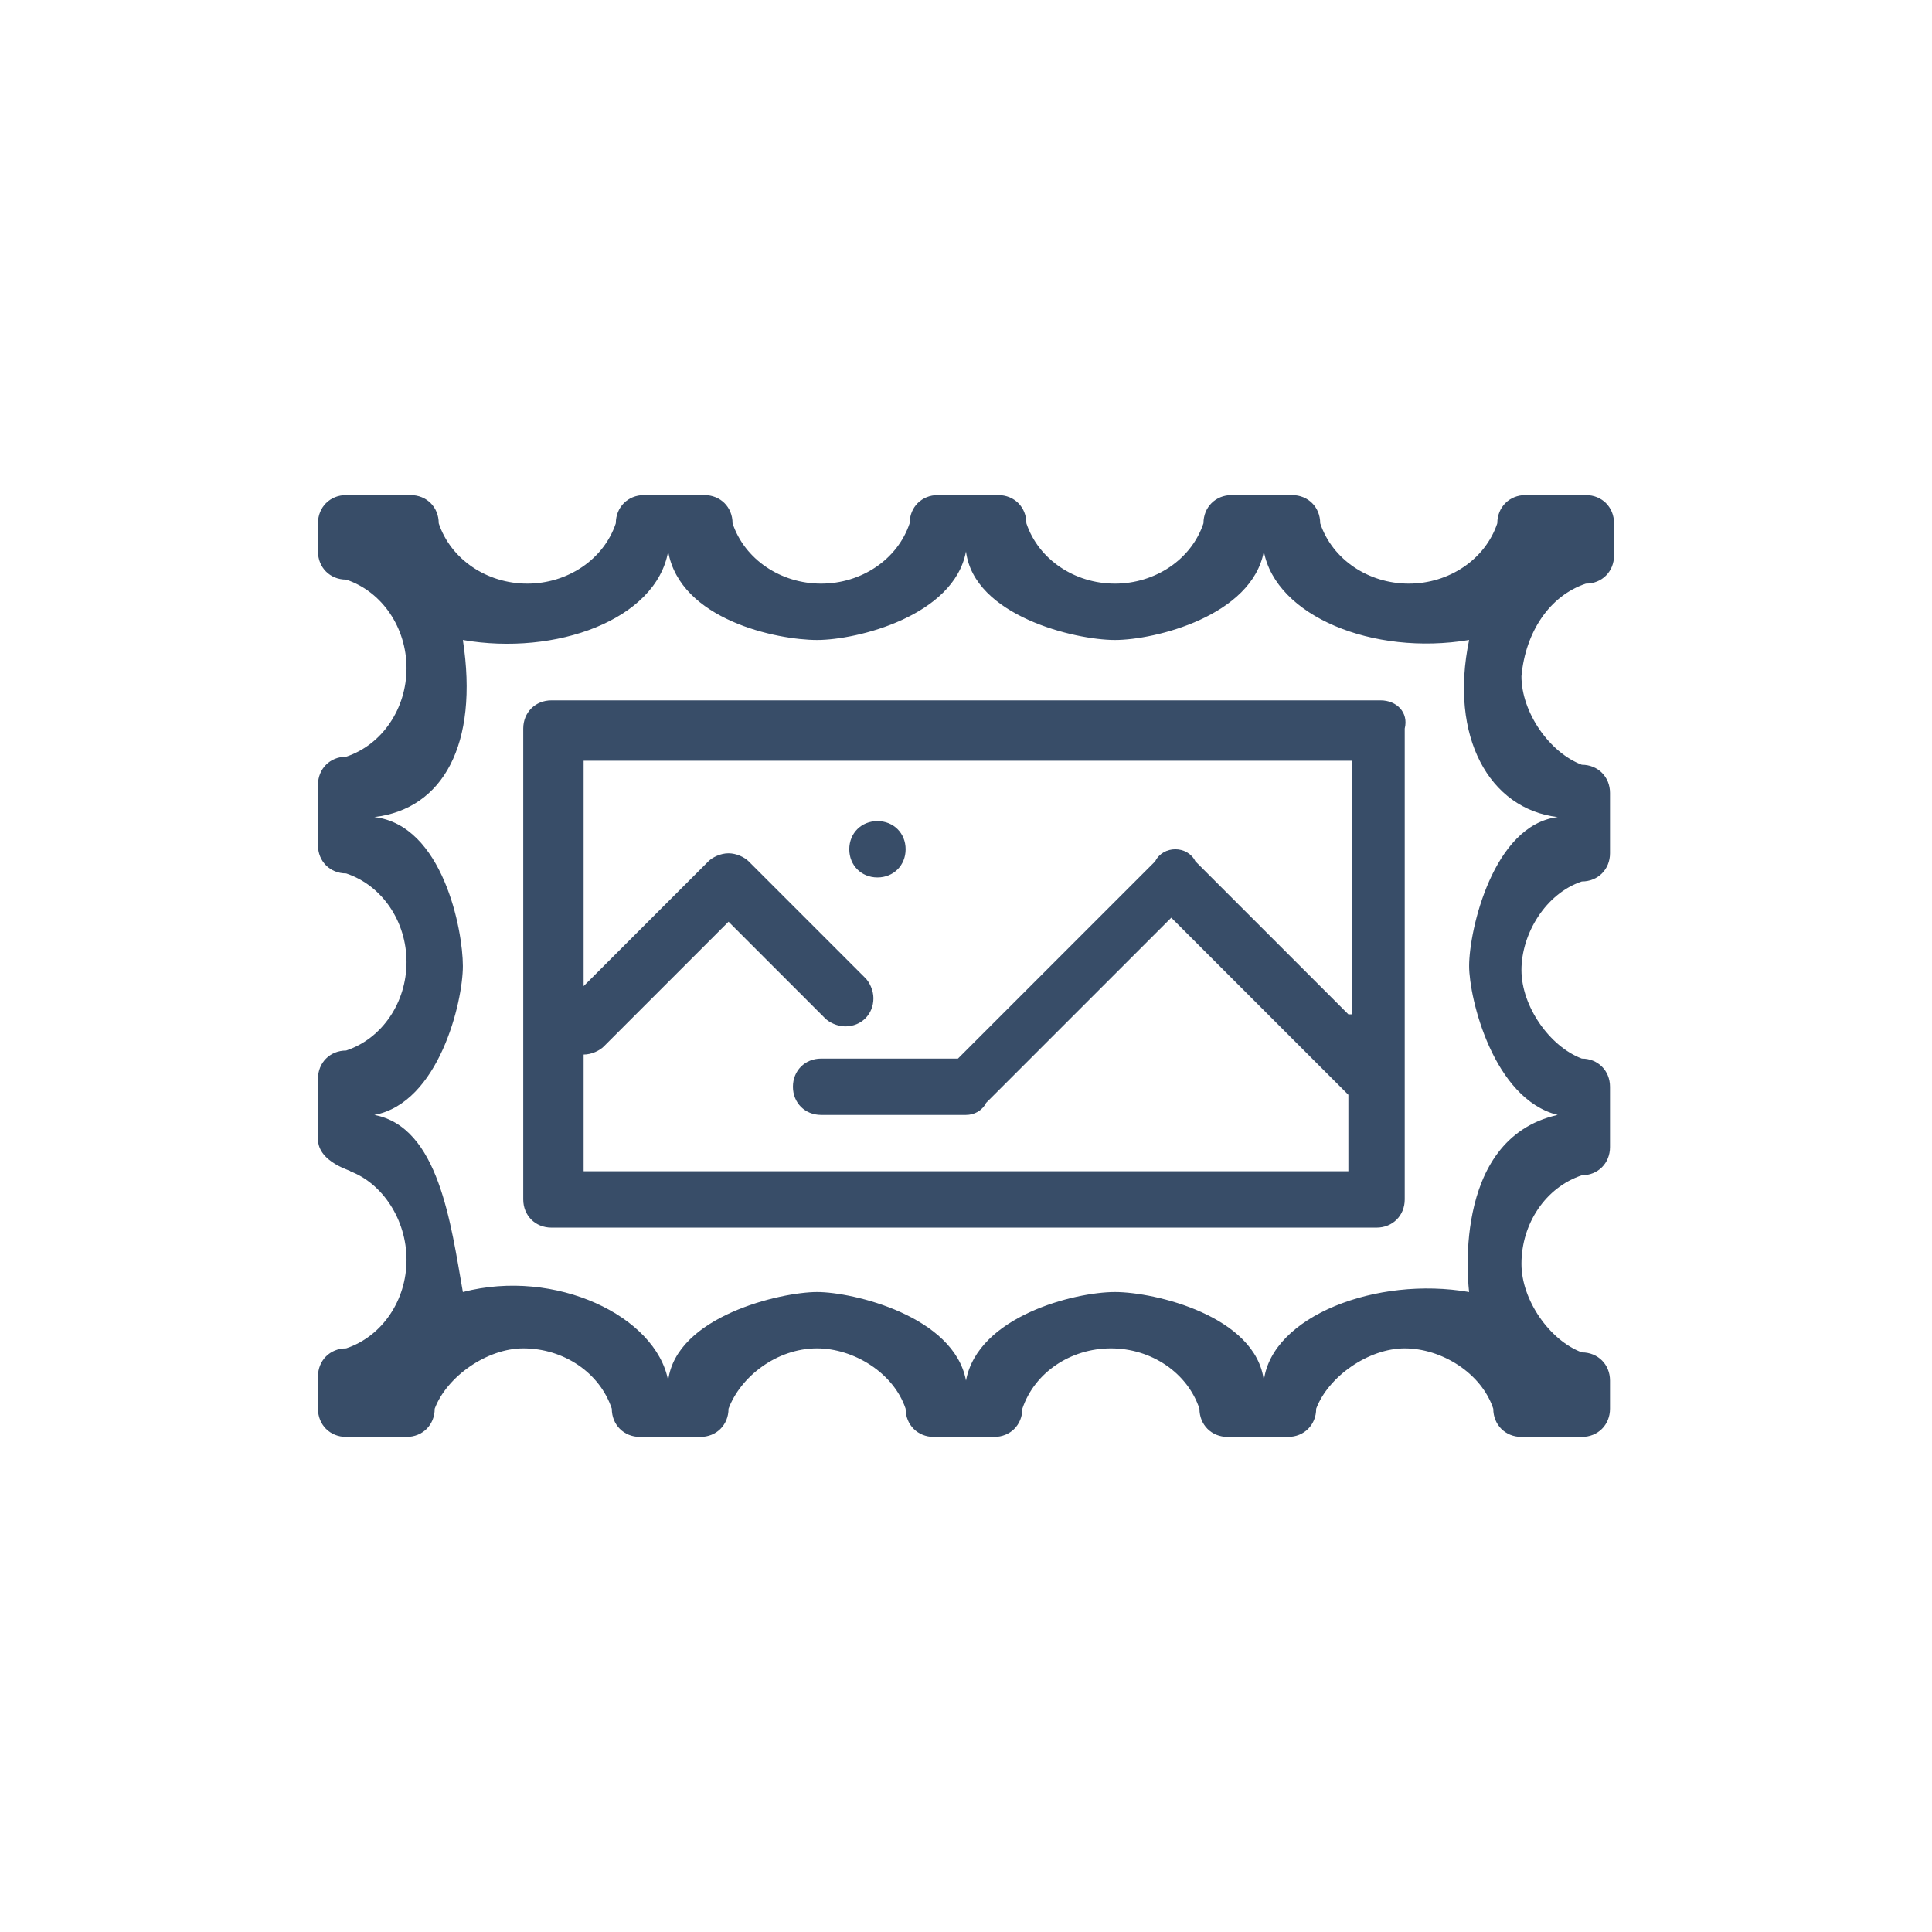
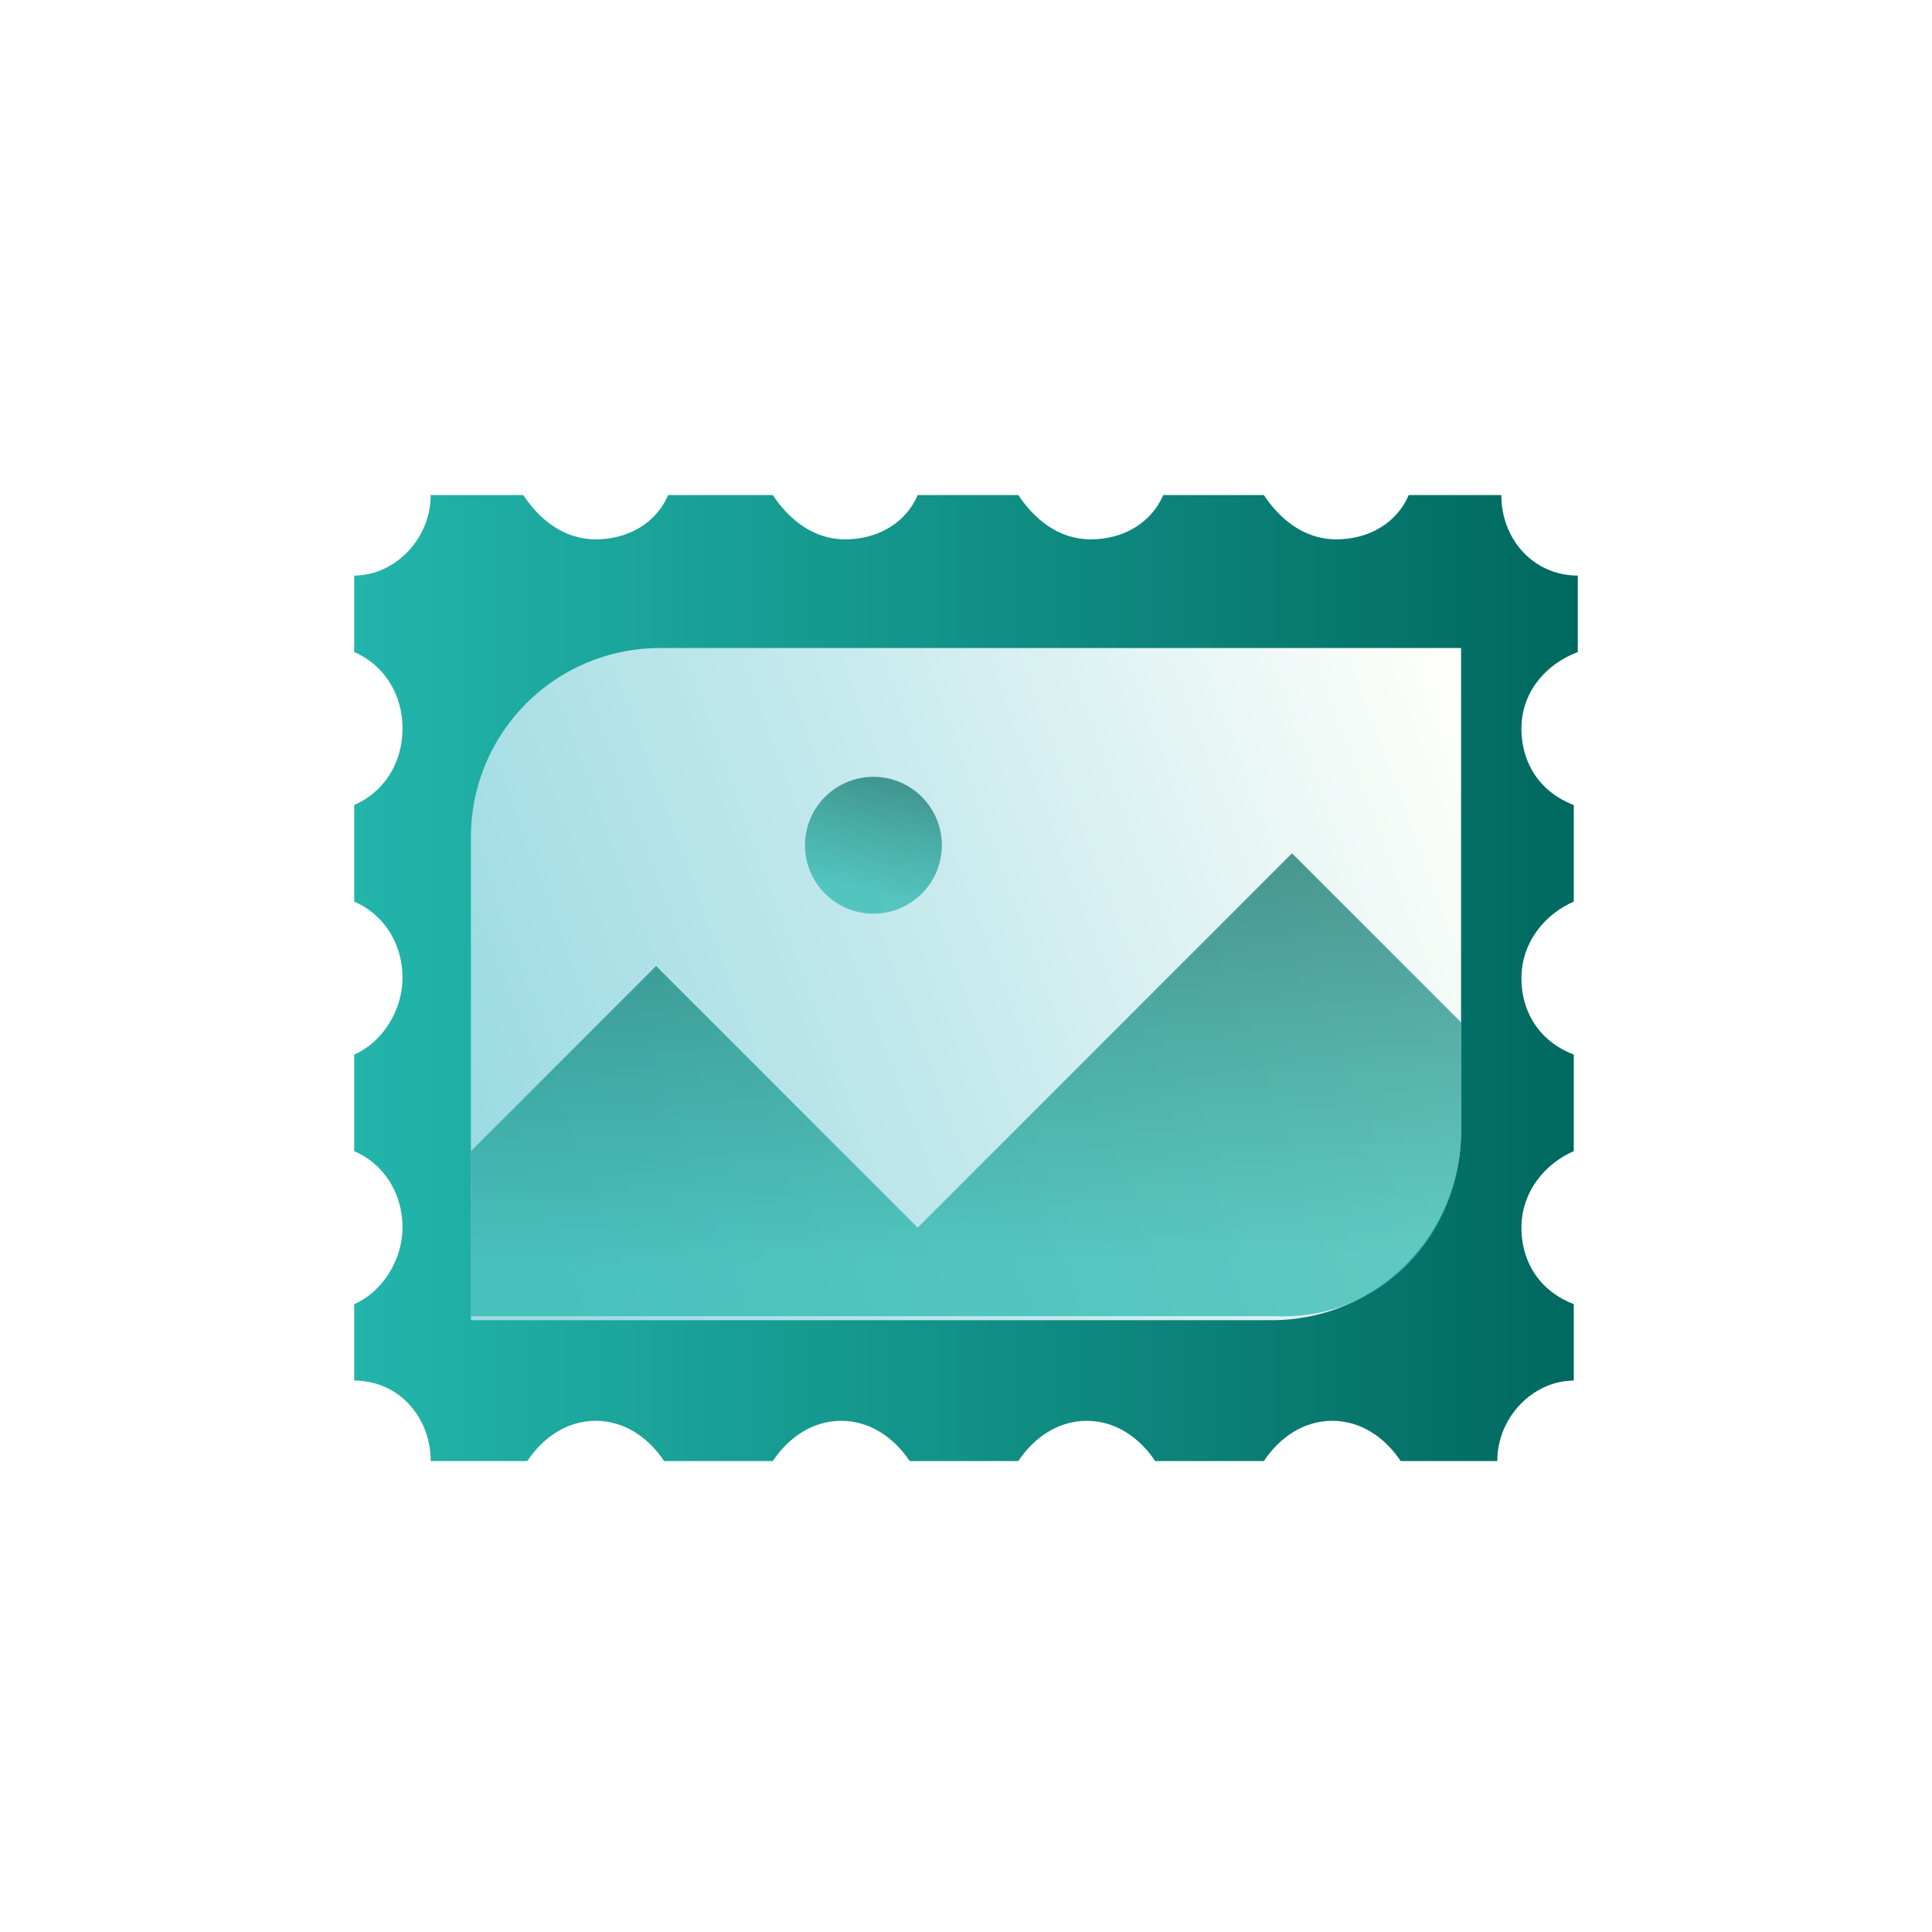
<svg xmlns="http://www.w3.org/2000/svg" version="1.1" id="Layer_1" x="0px" y="0px" viewBox="0 0 48 48" style="enable-background:new 0 0 48 48;" xml:space="preserve">
  <style type="text/css">
	.st0{fill:#384D68;}
+ 	.st1{fill:url(#SVGID_1_);}
+ 	.st2{fill:url(#SVGID_2_);}
+ 	.st3{opacity:0.69;fill:url(#SVGID_3_);}
+ 	.st4{opacity:0.69;fill:url(#SVGID_4_);}
</style>
  <g id="outline_45_">
    <g>
-       <path class="st0" d="M21.8,21.8c0.4,0,0.7-0.3,0.7-0.7s-0.3-0.7-0.7-0.7s-0.7,0.3-0.7,0.7S21.4,21.8,21.8,21.8z M34.3,17.4H13.7    c-0.4,0-0.7,0.3-0.7,0.7v11.7c0,0.4,0.3,0.7,0.7,0.7h20.5c0.4,0,0.7-0.3,0.7-0.7V18.1C35,17.7,34.7,17.4,34.3,17.4z M33.5,25.2    l-3.8-3.8l0,0c-0.1-0.2-0.3-0.3-0.5-0.3c-0.2,0-0.4,0.1-0.5,0.3l0,0l-4.9,4.9h-3.4c-0.4,0-0.7,0.3-0.7,0.7c0,0.4,0.3,0.7,0.7,0.7    H24c0.2,0,0.4-0.1,0.5-0.3l0,0l4.6-4.6l4.4,4.4v1.9H14.5v-2.9c0.2,0,0.4-0.1,0.5-0.2l3.1-3.1l2.4,2.4c0.1,0.1,0.3,0.2,0.5,0.2    c0.4,0,0.7-0.3,0.7-0.7c0-0.2-0.1-0.4-0.2-0.5l-2.9-2.9c-0.1-0.1-0.3-0.2-0.5-0.2c-0.2,0-0.4,0.1-0.5,0.2l-3.1,3.1v-5.6h19.1V25.2    z M39.4,14.5c0.4,0,0.7-0.3,0.7-0.7V13c0-0.4-0.3-0.7-0.7-0.7h-1.5c-0.4,0-0.7,0.3-0.7,0.7c-0.3,0.9-1.2,1.5-2.2,1.5    c-1,0-1.9-0.6-2.2-1.5c0-0.4-0.3-0.7-0.7-0.7h-1.5c-0.4,0-0.7,0.3-0.7,0.7c-0.3,0.9-1.2,1.5-2.2,1.5c-1,0-1.9-0.6-2.2-1.5    c0-0.4-0.3-0.7-0.7-0.7h-1.5c-0.4,0-0.7,0.3-0.7,0.7c-0.3,0.9-1.2,1.5-2.2,1.5c-1,0-1.9-0.6-2.2-1.5c0-0.4-0.3-0.7-0.7-0.7h-1.5    c-0.4,0-0.7,0.3-0.7,0.7c-0.3,0.9-1.2,1.5-2.2,1.5c-1,0-1.9-0.6-2.2-1.5c0-0.4-0.3-0.7-0.7-0.7H8.6c-0.4,0-0.7,0.3-0.7,0.7v0.7    c0,0.4,0.3,0.7,0.7,0.7c0.9,0.3,1.5,1.2,1.5,2.2c0,1-0.6,1.9-1.5,2.2c-0.4,0-0.7,0.3-0.7,0.7v1.5c0,0.4,0.3,0.7,0.7,0.7    c0.9,0.3,1.5,1.2,1.5,2.2s-0.6,1.9-1.5,2.2c-0.4,0-0.7,0.3-0.7,0.7v1.5c0,0.6,0.9,0.8,0.8,0.8c0.8,0.3,1.4,1.2,1.4,2.2    c0,1-0.6,1.9-1.5,2.2c-0.4,0-0.7,0.3-0.7,0.7V35c0,0.4,0.3,0.7,0.7,0.7h1.5c0.4,0,0.7-0.3,0.7-0.7c0.3-0.8,1.3-1.5,2.2-1.5    c1,0,1.9,0.6,2.2,1.5c0,0.4,0.3,0.7,0.7,0.7h1.5c0.4,0,0.7-0.3,0.7-0.7c0.3-0.8,1.2-1.5,2.2-1.5c0.9,0,1.9,0.6,2.2,1.5    c0,0.4,0.3,0.7,0.7,0.7h1.5c0.4,0,0.7-0.3,0.7-0.7c0.3-0.9,1.2-1.5,2.2-1.5c1,0,1.9,0.6,2.2,1.5c0,0.4,0.3,0.7,0.7,0.7h1.5    c0.4,0,0.7-0.3,0.7-0.7c0.3-0.8,1.3-1.5,2.2-1.5c0.9,0,1.9,0.6,2.2,1.5c0,0.4,0.3,0.7,0.7,0.7h1.5c0.4,0,0.7-0.3,0.7-0.7v-0.7    c0-0.4-0.3-0.7-0.7-0.7c-0.8-0.3-1.5-1.3-1.5-2.2c0-1,0.6-1.9,1.5-2.2c0.4,0,0.7-0.3,0.7-0.7v-1.5c0-0.4-0.3-0.7-0.7-0.7    c-0.8-0.3-1.5-1.3-1.5-2.2c0-0.9,0.6-1.9,1.5-2.2c0.4,0,0.7-0.3,0.7-0.7v-1.5c0-0.4-0.3-0.7-0.7-0.7c-0.8-0.3-1.5-1.3-1.5-2.2    C37.9,15.7,38.5,14.8,39.4,14.5z M38.7,20.3c-1.6,0.2-2.2,2.8-2.2,3.7c0,0.8,0.6,3.3,2.2,3.7c-2.7,0.6-2.2,4.4-2.2,4.4    c-2.3-0.4-4.9,0.6-5.1,2.2c-0.2-1.6-2.7-2.2-3.7-2.2c-1,0-3.4,0.6-3.7,2.2c-0.3-1.6-2.8-2.2-3.7-2.2c-0.9,0-3.5,0.6-3.7,2.2    c-0.3-1.6-2.8-2.8-5.1-2.2c-0.3-1.7-0.6-4.1-2.2-4.4c1.6-0.3,2.2-2.8,2.2-3.7c0-0.9-0.5-3.5-2.2-3.7c1.7-0.2,2.6-1.8,2.2-4.4    c2.3,0.4,4.8-0.5,5.1-2.2c0.3,1.7,2.7,2.2,3.7,2.2c1,0,3.4-0.6,3.7-2.2c0.2,1.6,2.7,2.2,3.7,2.2s3.4-0.6,3.7-2.2    c0.3,1.6,2.7,2.6,5.1,2.2C36,18.3,37,20.1,38.7,20.3z" />
+       <path class="st0" d="M127.4,21.8c0.4,0,0.7-0.3,0.7-0.7s-0.3-0.7-0.7-0.7s-0.7,0.3-0.7,0.7S127,21.8,127.4,21.8z M139.9,17.4    h-20.6c-0.4,0-0.7,0.3-0.7,0.7v11.7c0,0.4,0.3,0.7,0.7,0.7h20.5c0.4,0,0.7-0.3,0.7-0.7V18.1C140.6,17.7,140.3,17.4,139.9,17.4z     M139.1,25.2l-3.8-3.8l0,0c-0.1-0.2-0.3-0.3-0.5-0.3c-0.2,0-0.4,0.1-0.5,0.3l0,0l-4.9,4.9H126c-0.4,0-0.7,0.3-0.7,0.7    c0,0.4,0.3,0.7,0.7,0.7h3.6c0.2,0,0.4-0.1,0.5-0.3l0,0l4.6-4.6l4.4,4.4v1.9h-19v-2.9c0.2,0,0.4-0.1,0.5-0.2l3.1-3.1l2.4,2.4    c0.1,0.1,0.3,0.2,0.5,0.2c0.4,0,0.7-0.3,0.7-0.7c0-0.2-0.1-0.4-0.2-0.5l-2.9-2.9c-0.1-0.1-0.3-0.2-0.5-0.2c-0.2,0-0.4,0.1-0.5,0.2    l-3.1,3.1v-5.6h19.1v6.3H139.1z M145,14.5c0.4,0,0.7-0.3,0.7-0.7V13c0-0.4-0.3-0.7-0.7-0.7h-1.5c-0.4,0-0.7,0.3-0.7,0.7    c-0.3,0.9-1.2,1.5-2.2,1.5s-1.9-0.6-2.2-1.5c0-0.4-0.3-0.7-0.7-0.7h-1.5c-0.4,0-0.7,0.3-0.7,0.7c-0.3,0.9-1.2,1.5-2.2,1.5    s-1.9-0.6-2.2-1.5c0-0.4-0.3-0.7-0.7-0.7h-1.5c-0.4,0-0.7,0.3-0.7,0.7c-0.3,0.9-1.2,1.5-2.2,1.5s-1.9-0.6-2.2-1.5    c0-0.4-0.3-0.7-0.7-0.7h-1.5c-0.4,0-0.7,0.3-0.7,0.7c-0.3,0.9-1.2,1.5-2.2,1.5s-1.9-0.6-2.2-1.5c0-0.4-0.3-0.7-0.7-0.7h-1.6    c-0.4,0-0.7,0.3-0.7,0.7v0.7c0,0.4,0.3,0.7,0.7,0.7c0.9,0.3,1.5,1.2,1.5,2.2s-0.6,1.9-1.5,2.2c-0.4,0-0.7,0.3-0.7,0.7V21    c0,0.4,0.3,0.7,0.7,0.7c0.9,0.3,1.5,1.2,1.5,2.2s-0.6,1.9-1.5,2.2c-0.4,0-0.7,0.3-0.7,0.7v1.5c0,0.6,0.9,0.8,0.8,0.8    c0.8,0.3,1.4,1.2,1.4,2.2c0,1-0.6,1.9-1.5,2.2c-0.4,0-0.7,0.3-0.7,0.7V35c0,0.4,0.3,0.7,0.7,0.7h1.5c0.4,0,0.7-0.3,0.7-0.7    c0.3-0.8,1.3-1.5,2.2-1.5c1,0,1.9,0.6,2.2,1.5c0,0.4,0.3,0.7,0.7,0.7h1.5c0.4,0,0.7-0.3,0.7-0.7c0.3-0.8,1.2-1.5,2.2-1.5    c0.9,0,1.9,0.6,2.2,1.5c0,0.4,0.3,0.7,0.7,0.7h1.5c0.4,0,0.7-0.3,0.7-0.7c0.3-0.9,1.2-1.5,2.2-1.5s1.9,0.6,2.2,1.5    c0,0.4,0.3,0.7,0.7,0.7h1.5c0.4,0,0.7-0.3,0.7-0.7c0.3-0.8,1.3-1.5,2.2-1.5c0.9,0,1.9,0.6,2.2,1.5c0,0.4,0.3,0.7,0.7,0.7h1.5    c0.4,0,0.7-0.3,0.7-0.7v-0.7c0-0.4-0.3-0.7-0.7-0.7c-0.8-0.3-1.5-1.3-1.5-2.2c0-1,0.6-1.9,1.5-2.2c0.4,0,0.7-0.3,0.7-0.7V27    c0-0.4-0.3-0.7-0.7-0.7c-0.8-0.3-1.5-1.3-1.5-2.2c0-0.9,0.6-1.9,1.5-2.2c0.4,0,0.7-0.3,0.7-0.7v-1.5c0-0.4-0.3-0.7-0.7-0.7    c-0.8-0.3-1.5-1.3-1.5-2.2C143.5,15.7,144.1,14.8,145,14.5z M144.3,20.3c-1.6,0.2-2.2,2.8-2.2,3.7c0,0.8,0.6,3.3,2.2,3.7    c-2.7,0.6-2.2,4.4-2.2,4.4c-2.3-0.4-4.9,0.6-5.1,2.2c-0.2-1.6-2.7-2.2-3.7-2.2s-3.4,0.6-3.7,2.2c-0.3-1.6-2.8-2.2-3.7-2.2    s-3.5,0.6-3.7,2.2c-0.3-1.6-2.8-2.8-5.1-2.2c-0.3-1.7-0.6-4.1-2.2-4.4c1.6-0.3,2.2-2.8,2.2-3.7c0-0.9-0.5-3.5-2.2-3.7    c1.7-0.2,2.6-1.8,2.2-4.4c2.3,0.4,4.8-0.5,5.1-2.2c0.3,1.7,2.7,2.2,3.7,2.2s3.4-0.6,3.7-2.2c0.2,1.6,2.7,2.2,3.7,2.2    s3.4-0.6,3.7-2.2c0.3,1.6,2.7,2.6,5.1,2.2C141.6,18.3,142.6,20.1,144.3,20.3z" />
    </g>
  </g>
+   <linearGradient id="SVGID_1_" gradientUnits="userSpaceOnUse" x1="8.806" y1="24.338" x2="39.194" y2="24.338">
+     <stop offset="0" style="stop-color:#22B5AB" />
+     <stop offset="0.498" style="stop-color:#129187" />
+     <stop offset="1" style="stop-color:#00685F" />
+   </linearGradient>
+   <path class="st1" d="M39.2,16.2v-1.9c-1.1,0-1.9-0.9-1.9-2h-2.3c-0.3,0.7-1,1.1-1.8,1.1c-0.8,0-1.4-0.5-1.8-1.1h0h-0.2h-2.3h0h0  c-0.3,0.7-1,1.1-1.8,1.1c-0.8,0-1.4-0.5-1.8-1.1h0h-2.3h-0.2c-0.3,0.7-1,1.1-1.8,1.1c-0.8,0-1.4-0.5-1.8-1.1h-2.6  c-0.3,0.7-1,1.1-1.8,1.1c-0.8,0-1.4-0.5-1.8-1.1h-2.3c0,1.1-0.9,2-1.9,2v1.9c0.7,0.3,1.2,1,1.2,1.9S9.5,19.7,8.8,20v0.5v1.9v0  c0.7,0.3,1.2,1,1.2,1.9c0,0.8-0.5,1.6-1.2,1.9v0v1.9v0.5c0.7,0.3,1.2,1,1.2,1.9c0,0.8-0.5,1.6-1.2,1.9v1.9c1.1,0,1.9,0.9,1.9,2h2.4  c0.4-0.6,1-1,1.7-1c0.7,0,1.3,0.4,1.7,1h2.7c0.4-0.6,1-1,1.7-1c0.7,0,1.3,0.4,1.7,1h0.3h2.4h0c0.4-0.6,1-1,1.7-1  c0.7,0,1.3,0.4,1.7,1h0h0h2.4h0.3h0c0.4-0.6,1-1,1.7-1c0.7,0,1.3,0.4,1.7,1h2.4c0-1.1,0.9-2,1.9-2v-1.9c-0.8-0.3-1.3-1-1.3-1.9  c0-0.9,0.6-1.6,1.3-1.9v-0.5v-1.9v0c-0.8-0.3-1.3-1-1.3-1.9c0-0.9,0.6-1.6,1.3-1.9v0v-1.9V20c-0.8-0.3-1.3-1-1.3-1.9  S38.4,16.5,39.2,16.2z" />
+   <linearGradient id="SVGID_2_" gradientUnits="userSpaceOnUse" x1="12.327" y1="28.705" x2="37.245" y2="19.515">
+     <stop offset="0" style="stop-color:#9DDBE3" />
+     <stop offset="0.398" style="stop-color:#C1E8EC" />
+     <stop offset="1" style="stop-color:#FFFFFA" />
+   </linearGradient>
+   <path class="st2" d="M31.6,32.8H11.7v-12c0-2.6,2.1-4.7,4.7-4.7h19.9v12C36.3,30.7,34.2,32.8,31.6,32.8z" />
+   <linearGradient id="SVGID_3_" gradientUnits="userSpaceOnUse" x1="24.06" y1="31.327" x2="23.861" y2="21.162">
+     <stop offset="0" style="stop-color:#22B5AB" />
+     <stop offset="0.498" style="stop-color:#129187" />
+     <stop offset="1" style="stop-color:#00685F" />
+   </linearGradient>
+   <path class="st3" d="M36.3,28.1v-2.7l-4.2-4.2l-9.3,9.3L16.3,24l-4.6,4.6v4.1h20C34.3,32.8,36.3,30.7,36.3,28.1z" />
+   <linearGradient id="SVGID_4_" gradientUnits="userSpaceOnUse" x1="21.383" y1="22.17" x2="22.121" y2="19.112">
+     <stop offset="0" style="stop-color:#22B5AB" />
+     <stop offset="0.498" style="stop-color:#129187" />
+     <stop offset="1" style="stop-color:#00685F" />
+   </linearGradient>
+   <circle class="st4" cx="21.7" cy="21" r="1.7" />
</svg>
